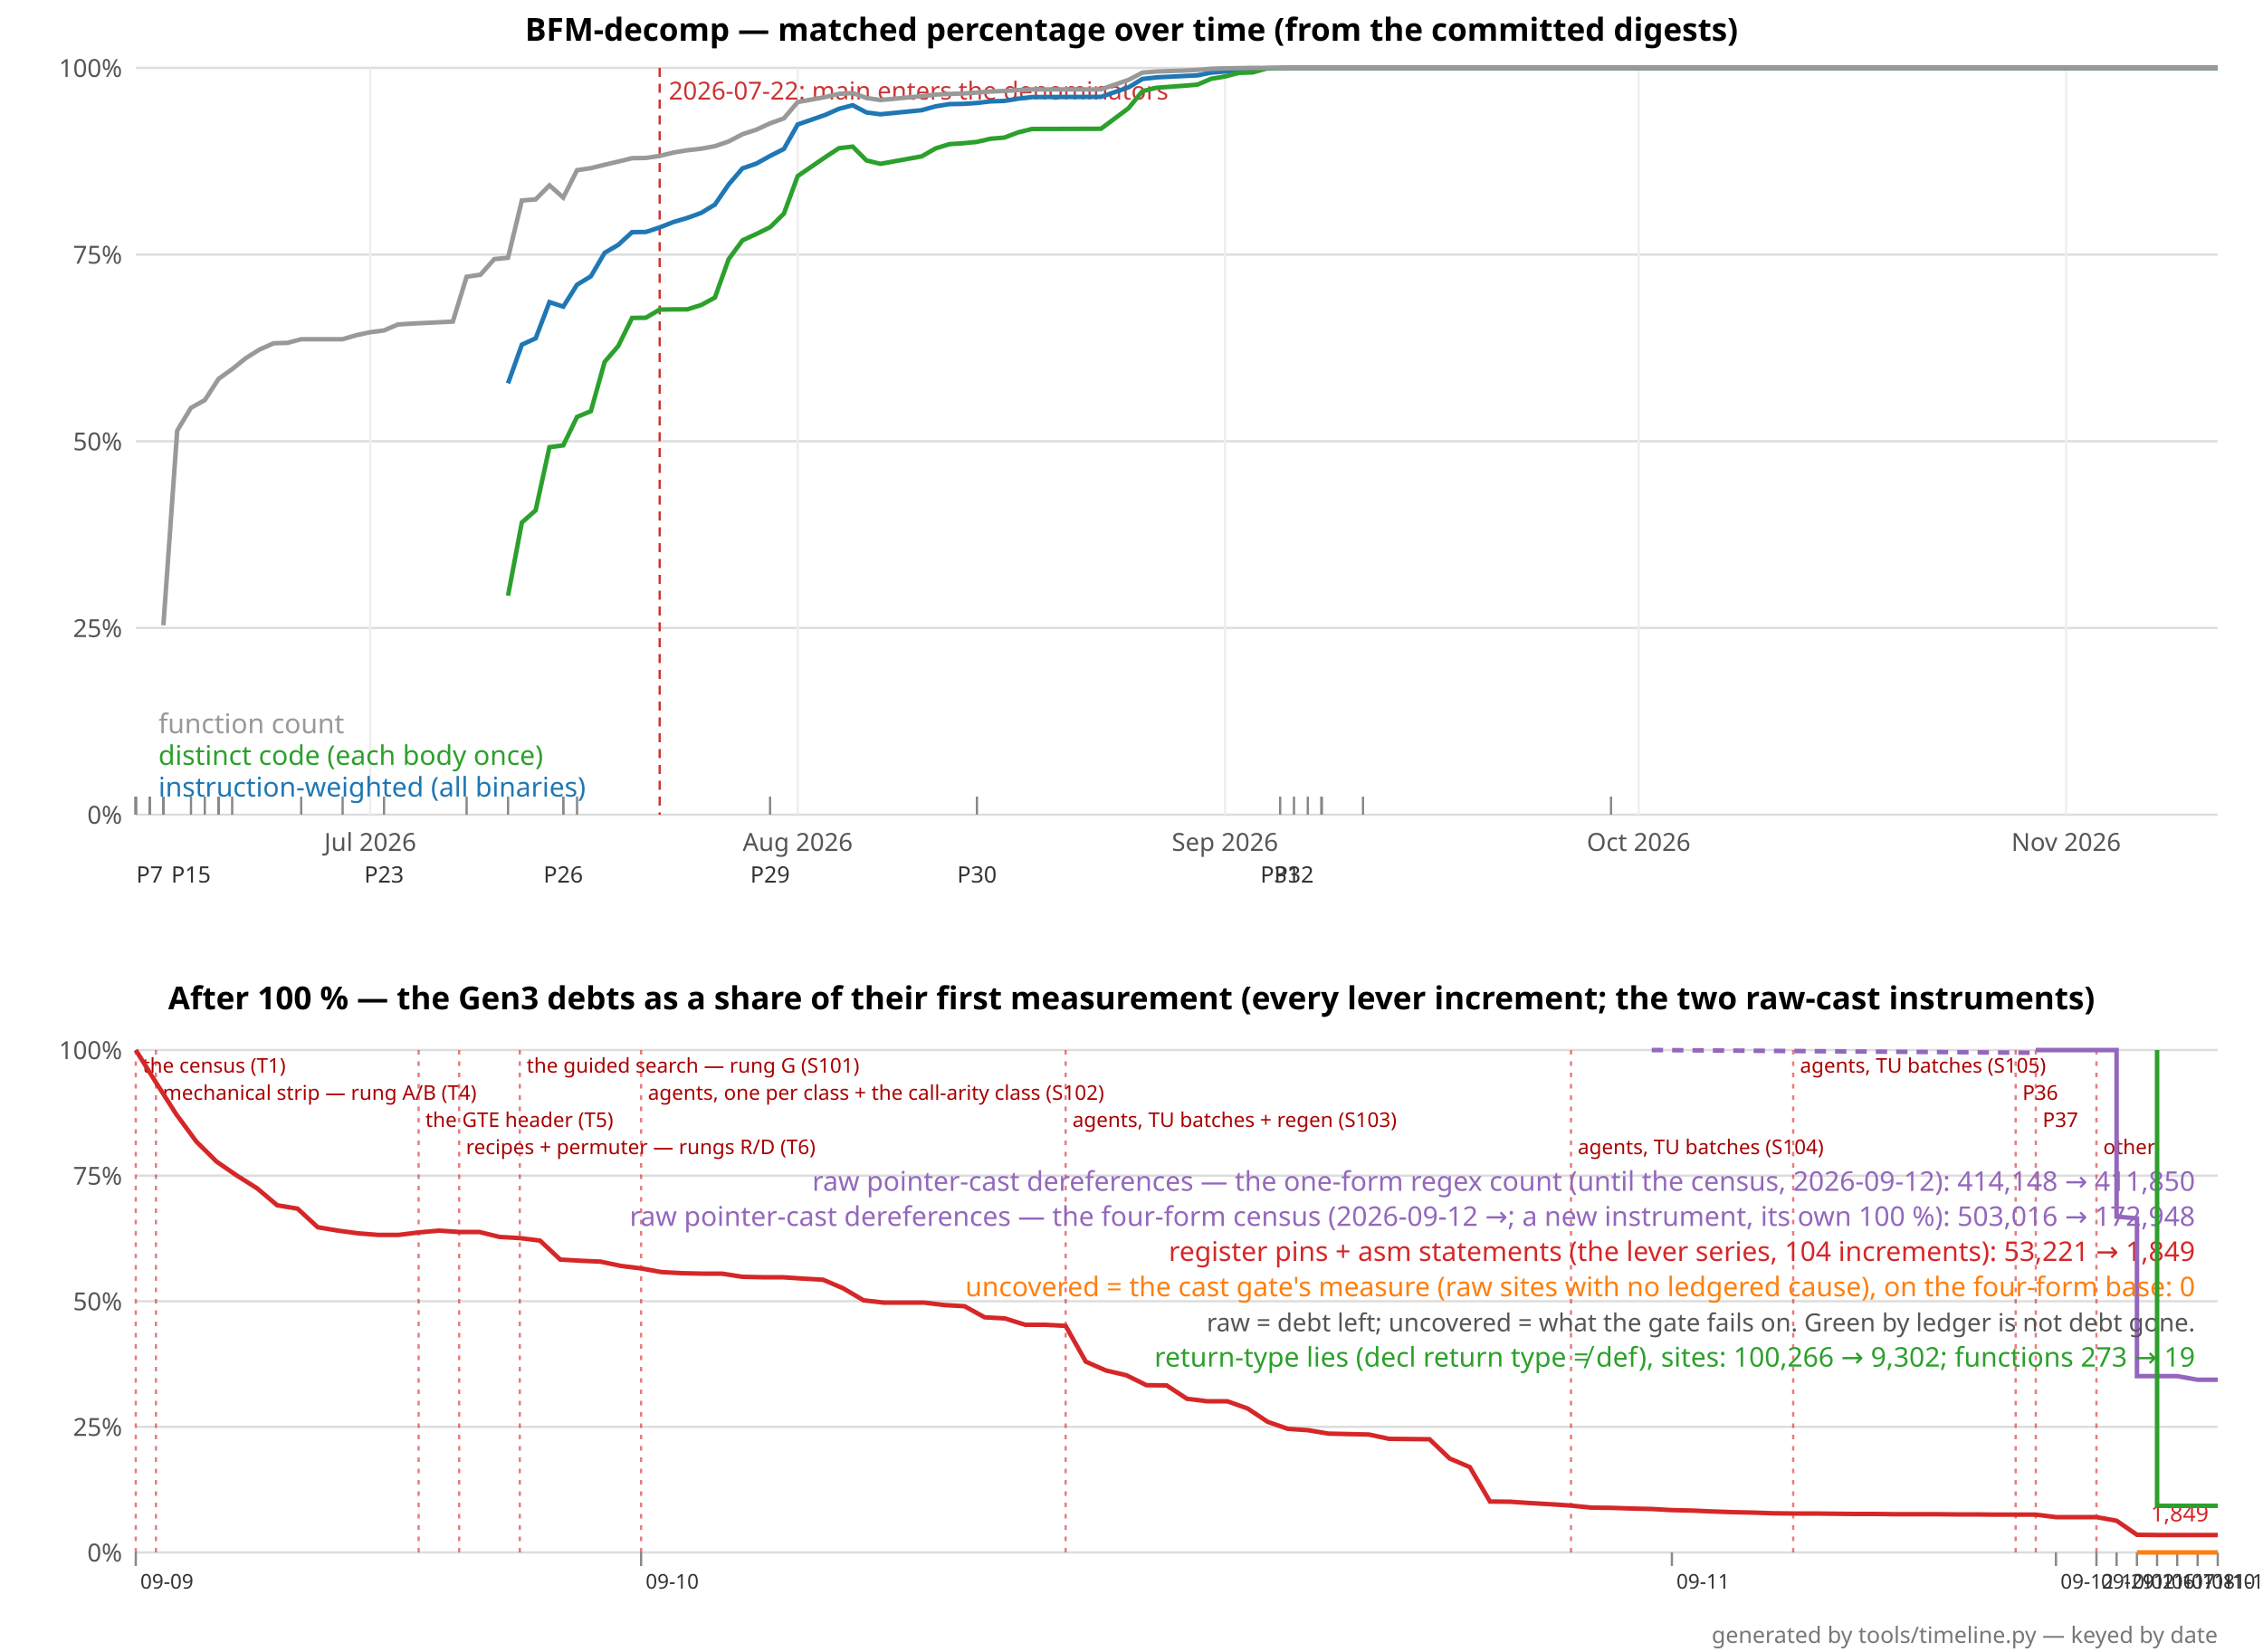
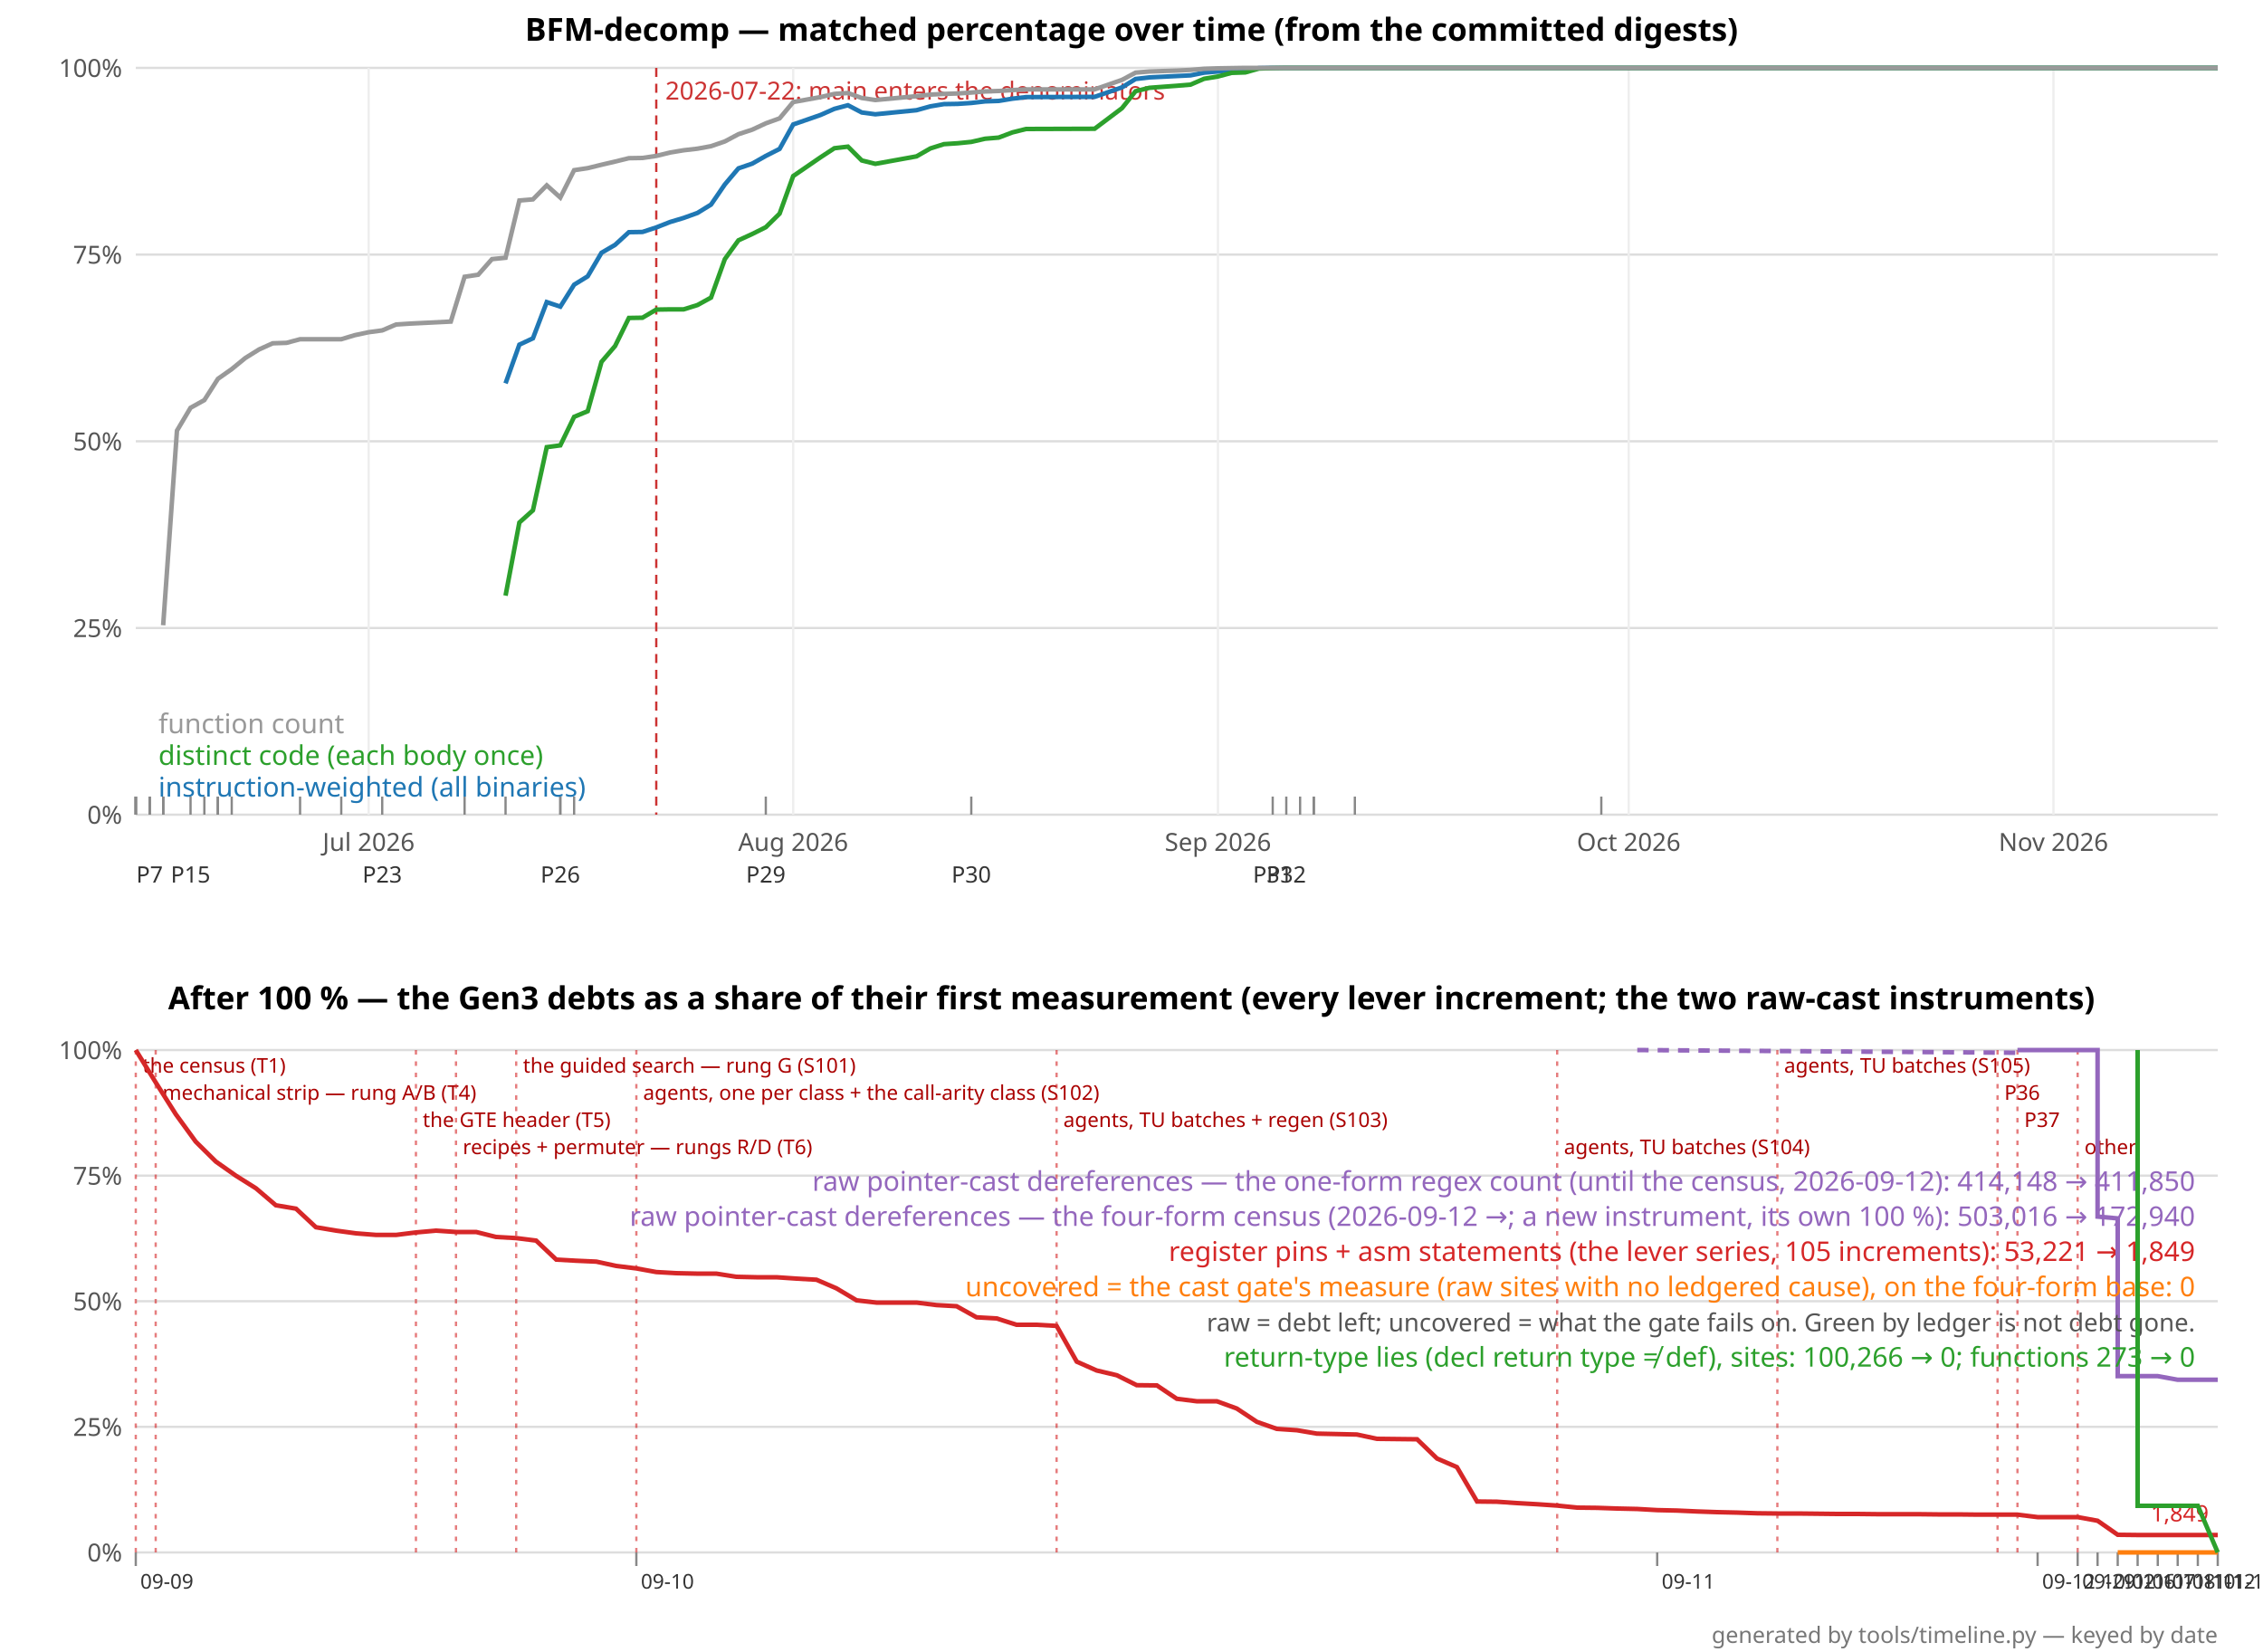
<svg xmlns="http://www.w3.org/2000/svg" width="1000" height="730" viewBox="0 0 1000 730" font-family="sans-serif">
  <rect width="1000" height="730" fill="white" />
  <text x="500" y="18" text-anchor="middle" font-size="14" font-weight="bold">BFM-decomp — matched percentage over time (from the committed digests)</text>
  <line x1="60" y1="360.0" x2="980" y2="360.0" stroke="#ddd" />
  <text x="54" y="364.0" text-anchor="end" font-size="11" fill="#555">0%</text>
  <line x1="60" y1="277.5" x2="980" y2="277.5" stroke="#ddd" />
  <text x="54" y="281.5" text-anchor="end" font-size="11" fill="#555">25%</text>
  <line x1="60" y1="195.0" x2="980" y2="195.0" stroke="#ddd" />
  <text x="54" y="199.0" text-anchor="end" font-size="11" fill="#555">50%</text>
  <line x1="60" y1="112.5" x2="980" y2="112.5" stroke="#ddd" />
  <text x="54" y="116.5" text-anchor="end" font-size="11" fill="#555">75%</text>
  <line x1="60" y1="30.0" x2="980" y2="30.0" stroke="#ddd" />
  <text x="54" y="34.0" text-anchor="end" font-size="11" fill="#555">100%</text>
-   <line x1="163.6" y1="30" x2="163.6" y2="360" stroke="#eee" />
-   <text x="163.6" y="376" text-anchor="middle" font-size="11" fill="#555">Jul 2026</text>
-   <line x1="352.5" y1="30" x2="352.5" y2="360" stroke="#eee" />
-   <text x="352.5" y="376" text-anchor="middle" font-size="11" fill="#555">Aug 2026</text>
-   <line x1="541.3" y1="30" x2="541.3" y2="360" stroke="#eee" />
-   <text x="541.3" y="376" text-anchor="middle" font-size="11" fill="#555">Sep 2026</text>
-   <line x1="724.1" y1="30" x2="724.1" y2="360" stroke="#eee" />
-   <text x="724.1" y="376" text-anchor="middle" font-size="11" fill="#555">Oct 2026</text>
-   <line x1="913.0" y1="30" x2="913.0" y2="360" stroke="#eee" />
-   <text x="913.0" y="376" text-anchor="middle" font-size="11" fill="#555">Nov 2026</text>
+   <line x1="162.9" y1="30" x2="162.9" y2="360" stroke="#eee" />
+   <text x="162.9" y="376" text-anchor="middle" font-size="11" fill="#555">Jul 2026</text>
+   <line x1="350.5" y1="30" x2="350.5" y2="360" stroke="#eee" />
+   <text x="350.5" y="376" text-anchor="middle" font-size="11" fill="#555">Aug 2026</text>
+   <line x1="538.2" y1="30" x2="538.2" y2="360" stroke="#eee" />
+   <text x="538.2" y="376" text-anchor="middle" font-size="11" fill="#555">Sep 2026</text>
+   <line x1="719.7" y1="30" x2="719.7" y2="360" stroke="#eee" />
+   <text x="719.7" y="376" text-anchor="middle" font-size="11" fill="#555">Oct 2026</text>
+   <line x1="907.4" y1="30" x2="907.4" y2="360" stroke="#eee" />
+   <text x="907.4" y="376" text-anchor="middle" font-size="11" fill="#555">Nov 2026</text>
  <line x1="60.0" y1="360" x2="60.0" y2="352" stroke="#888" />
  <line x1="60.0" y1="360" x2="60.0" y2="352" stroke="#888" />
  <line x1="60.0" y1="360" x2="60.0" y2="352" stroke="#888" />
  <line x1="60.0" y1="360" x2="60.0" y2="352" stroke="#888" />
  <line x1="60.0" y1="360" x2="60.0" y2="352" stroke="#888" />
  <line x1="66.1" y1="360" x2="66.1" y2="352" stroke="#888" />
  <line x1="66.1" y1="360" x2="66.1" y2="352" stroke="#888" />
  <text x="66.1" y="390" text-anchor="middle" font-size="10" fill="#333">P7</text>
  <line x1="66.1" y1="360" x2="66.1" y2="352" stroke="#888" />
  <line x1="66.1" y1="360" x2="66.1" y2="352" stroke="#888" />
-   <line x1="72.2" y1="360" x2="72.2" y2="352" stroke="#888" />
-   <line x1="72.2" y1="360" x2="72.2" y2="352" stroke="#888" />
-   <line x1="72.2" y1="360" x2="72.2" y2="352" stroke="#888" />
-   <line x1="84.4" y1="360" x2="84.4" y2="352" stroke="#888" />
-   <text x="84.4" y="390" text-anchor="middle" font-size="10" fill="#333">P15</text>
-   <line x1="90.5" y1="360" x2="90.5" y2="352" stroke="#888" />
-   <line x1="96.6" y1="360" x2="96.6" y2="352" stroke="#888" />
-   <line x1="96.6" y1="360" x2="96.6" y2="352" stroke="#888" />
-   <line x1="96.6" y1="360" x2="96.6" y2="352" stroke="#888" />
-   <line x1="102.6" y1="360" x2="102.6" y2="352" stroke="#888" />
-   <line x1="133.1" y1="360" x2="133.1" y2="352" stroke="#888" />
-   <line x1="151.4" y1="360" x2="151.4" y2="352" stroke="#888" />
-   <line x1="169.7" y1="360" x2="169.7" y2="352" stroke="#888" />
-   <text x="169.7" y="390" text-anchor="middle" font-size="10" fill="#333">P23</text>
-   <line x1="206.2" y1="360" x2="206.2" y2="352" stroke="#888" />
-   <line x1="224.5" y1="360" x2="224.5" y2="352" stroke="#888" />
-   <line x1="248.9" y1="360" x2="248.9" y2="352" stroke="#888" />
-   <text x="248.9" y="390" text-anchor="middle" font-size="10" fill="#333">P26</text>
-   <line x1="248.9" y1="360" x2="248.9" y2="352" stroke="#888" />
-   <line x1="255.0" y1="360" x2="255.0" y2="352" stroke="#888" />
-   <line x1="340.3" y1="360" x2="340.3" y2="352" stroke="#888" />
-   <text x="340.3" y="390" text-anchor="middle" font-size="10" fill="#333">P29</text>
-   <line x1="431.7" y1="360" x2="431.7" y2="352" stroke="#888" />
-   <text x="431.7" y="390" text-anchor="middle" font-size="10" fill="#333">P30</text>
-   <line x1="565.7" y1="360" x2="565.7" y2="352" stroke="#888" />
-   <text x="565.7" y="390" text-anchor="middle" font-size="10" fill="#333">P31</text>
-   <line x1="571.8" y1="360" x2="571.8" y2="352" stroke="#888" />
-   <text x="571.8" y="390" text-anchor="middle" font-size="10" fill="#333">P32</text>
-   <line x1="577.9" y1="360" x2="577.9" y2="352" stroke="#888" />
-   <line x1="584.0" y1="360" x2="584.0" y2="352" stroke="#888" />
-   <line x1="584.0" y1="360" x2="584.0" y2="352" stroke="#888" />
-   <line x1="584.0" y1="360" x2="584.0" y2="352" stroke="#888" />
-   <line x1="602.3" y1="360" x2="602.3" y2="352" stroke="#888" />
-   <line x1="711.9" y1="360" x2="711.9" y2="352" stroke="#888" />
-   <line x1="291.5" y1="30" x2="291.5" y2="360" stroke="#c33" stroke-dasharray="4,3" />
-   <text x="295.5" y="44" font-size="11" fill="#c33">2026-07-22: main enters the denominators</text>
-   <polyline fill="none" stroke="#1f77b4" stroke-width="2" points="224.5,169.4 230.6,152.3 236.7,149.5 242.8,133.5 248.9,135.5 255.0,125.8 261.1,122.1 267.2,111.7 273.2,108.2 279.3,102.6 285.4,102.5 291.5,100.5 297.6,98.1 303.7,96.3 309.8,94.1 315.9,90.4 322.0,81.5 328.1,74.4 334.2,72.3 340.3,68.9 346.4,65.8 352.5,55.0 364.6,50.8 370.7,48.1 376.8,46.5 382.9,49.7 389.0,50.5 407.3,48.7 413.4,47.0 419.5,46.0 425.6,45.9 431.7,45.5 437.7,44.8 443.8,44.6 449.9,43.6 456.0,42.9 486.5,42.8 498.7,38.6 504.8,34.9 510.9,34.2 523.0,33.6 529.1,33.3 535.2,32.1 541.3,31.6 547.4,31.0 553.5,30.9 559.6,30.1 565.7,30.0 571.8,30.0 577.9,30.0 584.0,30.0 590.1,30.0 596.2,30.0 602.3,30.0 608.3,30.0 711.9,30.0 718.0,30.0 724.1,30.0 730.2,30.0 803.3,30.0 809.4,30.0 815.5,30.0 943.4,30.0 949.5,30.0 955.6,30.0 967.8,30.0 973.9,30.0 980.0,30.0" />
+   <line x1="72.1" y1="360" x2="72.1" y2="352" stroke="#888" />
+   <line x1="72.1" y1="360" x2="72.1" y2="352" stroke="#888" />
+   <line x1="72.1" y1="360" x2="72.1" y2="352" stroke="#888" />
+   <line x1="84.2" y1="360" x2="84.2" y2="352" stroke="#888" />
+   <text x="84.2" y="390" text-anchor="middle" font-size="10" fill="#333">P15</text>
+   <line x1="90.3" y1="360" x2="90.3" y2="352" stroke="#888" />
+   <line x1="96.3" y1="360" x2="96.3" y2="352" stroke="#888" />
+   <line x1="96.3" y1="360" x2="96.3" y2="352" stroke="#888" />
+   <line x1="96.3" y1="360" x2="96.3" y2="352" stroke="#888" />
+   <line x1="102.4" y1="360" x2="102.4" y2="352" stroke="#888" />
+   <line x1="132.6" y1="360" x2="132.6" y2="352" stroke="#888" />
+   <line x1="150.8" y1="360" x2="150.8" y2="352" stroke="#888" />
+   <line x1="168.9" y1="360" x2="168.9" y2="352" stroke="#888" />
+   <text x="168.9" y="390" text-anchor="middle" font-size="10" fill="#333">P23</text>
+   <line x1="205.3" y1="360" x2="205.3" y2="352" stroke="#888" />
+   <line x1="223.4" y1="360" x2="223.4" y2="352" stroke="#888" />
+   <line x1="247.6" y1="360" x2="247.6" y2="352" stroke="#888" />
+   <text x="247.6" y="390" text-anchor="middle" font-size="10" fill="#333">P26</text>
+   <line x1="247.6" y1="360" x2="247.6" y2="352" stroke="#888" />
+   <line x1="253.7" y1="360" x2="253.7" y2="352" stroke="#888" />
+   <line x1="338.4" y1="360" x2="338.4" y2="352" stroke="#888" />
+   <text x="338.4" y="390" text-anchor="middle" font-size="10" fill="#333">P29</text>
+   <line x1="429.2" y1="360" x2="429.2" y2="352" stroke="#888" />
+   <text x="429.2" y="390" text-anchor="middle" font-size="10" fill="#333">P30</text>
+   <line x1="562.4" y1="360" x2="562.4" y2="352" stroke="#888" />
+   <text x="562.4" y="390" text-anchor="middle" font-size="10" fill="#333">P31</text>
+   <line x1="568.4" y1="360" x2="568.4" y2="352" stroke="#888" />
+   <text x="568.4" y="390" text-anchor="middle" font-size="10" fill="#333">P32</text>
+   <line x1="574.5" y1="360" x2="574.5" y2="352" stroke="#888" />
+   <line x1="580.5" y1="360" x2="580.5" y2="352" stroke="#888" />
+   <line x1="580.5" y1="360" x2="580.5" y2="352" stroke="#888" />
+   <line x1="580.5" y1="360" x2="580.5" y2="352" stroke="#888" />
+   <line x1="598.7" y1="360" x2="598.7" y2="352" stroke="#888" />
+   <line x1="707.6" y1="360" x2="707.6" y2="352" stroke="#888" />
+   <line x1="290.0" y1="30" x2="290.0" y2="360" stroke="#c33" stroke-dasharray="4,3" />
+   <text x="294.0" y="44" font-size="11" fill="#c33">2026-07-22: main enters the denominators</text>
+   <polyline fill="none" stroke="#1f77b4" stroke-width="2" points="223.4,169.4 229.5,152.3 235.5,149.5 241.6,133.5 247.6,135.5 253.7,125.8 259.7,122.1 265.8,111.7 271.8,108.2 277.9,102.6 283.9,102.5 290.0,100.5 296.1,98.1 302.1,96.3 308.2,94.1 314.2,90.4 320.3,81.5 326.3,74.4 332.4,72.3 338.4,68.9 344.5,65.8 350.5,55.0 362.6,50.8 368.7,48.1 374.7,46.5 380.8,49.7 386.8,50.5 405.0,48.7 411.1,47.0 417.1,46.0 423.2,45.9 429.2,45.5 435.3,44.8 441.3,44.6 447.4,43.6 453.4,42.9 483.7,42.8 495.8,38.6 501.8,34.9 507.9,34.2 520.0,33.6 526.1,33.3 532.1,32.1 538.2,31.6 544.2,31.0 550.3,30.9 556.3,30.1 562.4,30.0 568.4,30.0 574.5,30.0 580.5,30.0 586.6,30.0 592.6,30.0 598.7,30.0 604.7,30.0 707.6,30.0 713.7,30.0 719.7,30.0 725.8,30.0 798.4,30.0 804.5,30.0 810.5,30.0 937.6,30.0 943.7,30.0 949.7,30.0 961.8,30.0 967.9,30.0 973.9,30.0 980.0,30.0" />
  <text x="70" y="352" font-size="12" fill="#1f77b4">instruction-weighted (all binaries)</text>
-   <polyline fill="none" stroke="#2ca02c" stroke-width="2" points="224.5,263.2 230.6,230.9 236.7,225.5 242.8,197.6 248.9,196.8 255.0,184.2 261.1,181.7 267.2,159.9 273.2,152.9 279.3,140.5 285.4,140.4 291.5,136.8 297.6,136.7 303.7,136.7 309.8,134.8 315.9,131.5 322.0,114.5 328.1,106.2 334.2,103.4 340.3,100.4 346.4,94.4 352.5,77.8 364.6,69.5 370.7,65.5 376.8,64.8 382.9,70.9 389.0,72.4 407.3,69.1 413.4,65.6 419.5,63.7 425.6,63.3 431.7,62.7 437.7,61.3 443.8,60.8 449.9,58.5 456.0,57.0 486.5,56.9 498.7,47.8 504.8,40.3 510.9,38.8 523.0,37.9 529.1,37.4 535.2,34.8 541.3,33.8 547.4,32.2 553.5,32.0 559.6,30.3 565.7,30.1 571.8,30.0 577.9,30.0 584.0,30.0 590.1,30.0 596.2,30.0 602.3,30.0 608.3,30.0 711.9,30.0 718.0,30.0 724.1,30.0 730.2,30.0 803.3,30.0 809.4,30.0 815.5,30.0 943.4,30.0 949.5,30.0 955.6,30.0 967.8,30.0 973.9,30.0 980.0,30.0" />
+   <polyline fill="none" stroke="#2ca02c" stroke-width="2" points="223.4,263.2 229.5,230.9 235.5,225.5 241.6,197.6 247.6,196.8 253.7,184.2 259.7,181.7 265.8,159.9 271.8,152.9 277.9,140.5 283.9,140.4 290.0,136.8 296.1,136.7 302.1,136.7 308.2,134.8 314.2,131.5 320.3,114.5 326.3,106.2 332.4,103.4 338.4,100.4 344.5,94.4 350.5,77.8 362.6,69.5 368.7,65.5 374.7,64.8 380.8,70.9 386.8,72.4 405.0,69.1 411.1,65.6 417.1,63.7 423.2,63.3 429.2,62.7 435.3,61.3 441.3,60.8 447.4,58.5 453.4,57.0 483.7,56.9 495.8,47.8 501.8,40.3 507.9,38.8 520.0,37.9 526.1,37.4 532.1,34.8 538.2,33.8 544.2,32.2 550.3,32.0 556.3,30.3 562.4,30.1 568.4,30.0 574.5,30.0 580.5,30.0 586.6,30.0 592.6,30.0 598.7,30.0 604.7,30.0 707.6,30.0 713.7,30.0 719.7,30.0 725.8,30.0 798.4,30.0 804.5,30.0 810.5,30.0 937.6,30.0 943.7,30.0 949.7,30.0 961.8,30.0 967.9,30.0 973.9,30.0 980.0,30.0" />
  <text x="70" y="338" font-size="12" fill="#2ca02c">distinct code (each body once)</text>
-   <polyline fill="none" stroke="#999" stroke-width="2" points="72.2,276.3 78.3,190.3 84.4,180.2 90.5,176.8 96.6,167.4 102.6,163.1 108.7,158.2 114.8,154.4 120.9,151.7 127.0,151.5 133.1,149.9 151.4,149.9 157.5,148.1 163.6,146.8 169.7,146.0 175.8,143.4 181.9,143.0 200.1,142.1 206.2,122.3 212.3,121.4 218.4,114.5 224.5,113.9 230.6,88.6 236.7,88.1 242.8,81.9 248.9,87.3 255.0,75.2 261.1,74.3 267.2,72.8 273.2,71.4 279.3,69.9 285.4,69.8 291.5,68.9 297.6,67.4 303.7,66.4 309.8,65.7 315.9,64.6 322.0,62.5 328.1,59.3 334.2,57.3 340.3,54.5 346.4,52.3 352.5,45.1 364.6,42.9 370.7,41.5 376.8,41.1 382.9,43.3 389.0,44.2 407.3,42.5 413.4,41.8 419.5,41.5 425.6,41.3 431.7,40.9 437.7,40.4 443.8,40.2 449.9,39.8 456.0,39.5 486.5,39.5 498.7,35.3 504.8,32.1 510.9,31.6 523.0,31.2 529.1,30.9 535.2,30.4 541.3,30.2 547.4,30.1 553.5,30.0 559.6,30.0 565.7,30.0 571.8,30.0 577.9,30.0 584.0,30.0 590.1,30.0 596.2,30.0 602.3,30.0 608.3,30.0 711.9,30.0 718.0,30.0 724.1,30.0 730.2,30.0 803.3,30.0 809.4,30.0 815.5,30.0 943.4,30.0 949.5,30.0 955.6,30.0 967.8,30.0 973.9,30.0 980.0,30.0" />
+   <polyline fill="none" stroke="#999" stroke-width="2" points="72.1,276.3 78.2,190.3 84.2,180.2 90.3,176.8 96.3,167.4 102.4,163.1 108.4,158.2 114.5,154.4 120.5,151.7 126.6,151.5 132.6,149.9 150.8,149.9 156.8,148.1 162.9,146.8 168.9,146.0 175.0,143.4 181.1,143.0 199.2,142.1 205.3,122.3 211.3,121.4 217.4,114.5 223.4,113.9 229.5,88.6 235.5,88.1 241.6,81.9 247.6,87.3 253.7,75.2 259.7,74.3 265.8,72.8 271.8,71.4 277.9,69.9 283.9,69.8 290.0,68.9 296.1,67.4 302.1,66.4 308.2,65.7 314.2,64.6 320.3,62.5 326.3,59.3 332.4,57.3 338.4,54.5 344.5,52.3 350.5,45.1 362.6,42.9 368.7,41.5 374.7,41.1 380.8,43.3 386.8,44.2 405.0,42.5 411.1,41.8 417.1,41.5 423.2,41.3 429.2,40.9 435.3,40.4 441.3,40.2 447.4,39.8 453.4,39.5 483.7,39.5 495.8,35.3 501.8,32.1 507.9,31.6 520.0,31.2 526.1,30.9 532.1,30.4 538.2,30.2 544.2,30.1 550.3,30.0 556.3,30.0 562.4,30.0 568.4,30.0 574.5,30.0 580.5,30.0 586.6,30.0 592.6,30.0 598.7,30.0 604.7,30.0 707.6,30.0 713.7,30.0 719.7,30.0 725.8,30.0 798.4,30.0 804.5,30.0 810.5,30.0 937.6,30.0 943.7,30.0 949.7,30.0 961.8,30.0 967.9,30.0 973.9,30.0 980.0,30.0" />
  <text x="70" y="324" font-size="12" fill="#999">function count</text>
  <text x="500" y="446" text-anchor="middle" font-size="14" font-weight="bold">After 100 % — the Gen3 debts as a share of their first measurement (every lever increment; the two raw-cast instruments)</text>
  <line x1="60" y1="686.0" x2="980" y2="686.0" stroke="#ddd" />
  <text x="54" y="690.0" text-anchor="end" font-size="11" fill="#555">0%</text>
  <line x1="60" y1="630.5" x2="980" y2="630.5" stroke="#ddd" />
  <text x="54" y="634.5" text-anchor="end" font-size="11" fill="#555">25%</text>
  <line x1="60" y1="575.0" x2="980" y2="575.0" stroke="#ddd" />
  <text x="54" y="579.0" text-anchor="end" font-size="11" fill="#555">50%</text>
  <line x1="60" y1="519.5" x2="980" y2="519.5" stroke="#ddd" />
  <text x="54" y="523.5" text-anchor="end" font-size="11" fill="#555">75%</text>
  <line x1="60" y1="464.0" x2="980" y2="464.0" stroke="#ddd" />
  <text x="54" y="468.0" text-anchor="end" font-size="11" fill="#555">100%</text>
  <line x1="60.0" y1="464" x2="60.0" y2="686" stroke="#d62728" stroke-dasharray="2,3" opacity="0.6" />
  <text x="63.0" y="474" font-size="9" fill="#a00">the census (T1)</text>
-   <line x1="68.9" y1="464" x2="68.9" y2="686" stroke="#d62728" stroke-dasharray="2,3" opacity="0.6" />
-   <text x="71.9" y="486" font-size="9" fill="#a00">mechanical strip — rung A/B (T4)</text>
-   <line x1="185.0" y1="464" x2="185.0" y2="686" stroke="#d62728" stroke-dasharray="2,3" opacity="0.6" />
-   <text x="188.0" y="498" font-size="9" fill="#a00">the GTE header (T5)</text>
-   <line x1="202.9" y1="464" x2="202.9" y2="686" stroke="#d62728" stroke-dasharray="2,3" opacity="0.6" />
-   <text x="205.9" y="510" font-size="9" fill="#a00">recipes + permuter — rungs R/D (T6)</text>
-   <line x1="229.7" y1="464" x2="229.7" y2="686" stroke="#d62728" stroke-dasharray="2,3" opacity="0.6" />
-   <text x="232.7" y="474" font-size="9" fill="#a00">the guided search — rung G (S101)</text>
-   <line x1="283.3" y1="464" x2="283.3" y2="686" stroke="#d62728" stroke-dasharray="2,3" opacity="0.6" />
-   <text x="286.3" y="486" font-size="9" fill="#a00">agents, one per class + the call-arity class (S102)</text>
-   <line x1="470.9" y1="464" x2="470.9" y2="686" stroke="#d62728" stroke-dasharray="2,3" opacity="0.6" />
-   <text x="473.9" y="498" font-size="9" fill="#a00">agents, TU batches + regen (S103)</text>
-   <line x1="694.2" y1="464" x2="694.2" y2="686" stroke="#d62728" stroke-dasharray="2,3" opacity="0.6" />
-   <text x="697.2" y="510" font-size="9" fill="#a00">agents, TU batches (S104)</text>
-   <line x1="792.4" y1="464" x2="792.4" y2="686" stroke="#d62728" stroke-dasharray="2,3" opacity="0.6" />
-   <text x="795.4" y="474" font-size="9" fill="#a00">agents, TU batches (S105)</text>
-   <line x1="890.7" y1="464" x2="890.7" y2="686" stroke="#d62728" stroke-dasharray="2,3" opacity="0.6" />
-   <text x="893.7" y="486" font-size="9" fill="#a00">P36</text>
-   <line x1="899.6" y1="464" x2="899.6" y2="686" stroke="#d62728" stroke-dasharray="2,3" opacity="0.6" />
-   <text x="902.6" y="498" font-size="9" fill="#a00">P37</text>
-   <line x1="926.4" y1="464" x2="926.4" y2="686" stroke="#d62728" stroke-dasharray="2,3" opacity="0.6" />
-   <text x="929.4" y="510" font-size="9" fill="#a00">other</text>
+   <line x1="68.8" y1="464" x2="68.8" y2="686" stroke="#d62728" stroke-dasharray="2,3" opacity="0.6" />
+   <text x="71.8" y="486" font-size="9" fill="#a00">mechanical strip — rung A/B (T4)</text>
+   <line x1="183.8" y1="464" x2="183.8" y2="686" stroke="#d62728" stroke-dasharray="2,3" opacity="0.6" />
+   <text x="186.8" y="498" font-size="9" fill="#a00">the GTE header (T5)</text>
+   <line x1="201.5" y1="464" x2="201.5" y2="686" stroke="#d62728" stroke-dasharray="2,3" opacity="0.6" />
+   <text x="204.5" y="510" font-size="9" fill="#a00">recipes + permuter — rungs R/D (T6)</text>
+   <line x1="228.1" y1="464" x2="228.1" y2="686" stroke="#d62728" stroke-dasharray="2,3" opacity="0.6" />
+   <text x="231.1" y="474" font-size="9" fill="#a00">the guided search — rung G (S101)</text>
+   <line x1="281.2" y1="464" x2="281.2" y2="686" stroke="#d62728" stroke-dasharray="2,3" opacity="0.6" />
+   <text x="284.2" y="486" font-size="9" fill="#a00">agents, one per class + the call-arity class (S102)</text>
+   <line x1="466.9" y1="464" x2="466.9" y2="686" stroke="#d62728" stroke-dasharray="2,3" opacity="0.6" />
+   <text x="469.9" y="498" font-size="9" fill="#a00">agents, TU batches + regen (S103)</text>
+   <line x1="688.1" y1="464" x2="688.1" y2="686" stroke="#d62728" stroke-dasharray="2,3" opacity="0.6" />
+   <text x="691.1" y="510" font-size="9" fill="#a00">agents, TU batches (S104)</text>
+   <line x1="785.4" y1="464" x2="785.4" y2="686" stroke="#d62728" stroke-dasharray="2,3" opacity="0.6" />
+   <text x="788.4" y="474" font-size="9" fill="#a00">agents, TU batches (S105)</text>
+   <line x1="882.7" y1="464" x2="882.7" y2="686" stroke="#d62728" stroke-dasharray="2,3" opacity="0.6" />
+   <text x="885.7" y="486" font-size="9" fill="#a00">P36</text>
+   <line x1="891.5" y1="464" x2="891.5" y2="686" stroke="#d62728" stroke-dasharray="2,3" opacity="0.6" />
+   <text x="894.5" y="498" font-size="9" fill="#a00">P37</text>
+   <line x1="918.1" y1="464" x2="918.1" y2="686" stroke="#d62728" stroke-dasharray="2,3" opacity="0.6" />
+   <text x="921.1" y="510" font-size="9" fill="#a00">other</text>
  <line x1="60.0" y1="686" x2="60.0" y2="692" stroke="#888" />
  <text x="62.0" y="702" font-size="9" fill="#333">09-09</text>
-   <line x1="283.3" y1="686" x2="283.3" y2="692" stroke="#888" />
-   <text x="285.3" y="702" font-size="9" fill="#333">09-10</text>
-   <line x1="738.8" y1="686" x2="738.8" y2="692" stroke="#888" />
-   <text x="740.8" y="702" font-size="9" fill="#333">09-11</text>
-   <line x1="908.5" y1="686" x2="908.5" y2="692" stroke="#888" />
-   <text x="910.5" y="702" font-size="9" fill="#333">09-12</text>
-   <line x1="926.4" y1="686" x2="926.4" y2="692" stroke="#888" />
-   <text x="928.4" y="702" font-size="9" fill="#333">09-29</text>
-   <line x1="935.3" y1="686" x2="935.3" y2="692" stroke="#888" />
-   <text x="937.3" y="702" font-size="9" fill="#333">10-02</text>
-   <line x1="944.3" y1="686" x2="944.3" y2="692" stroke="#888" />
-   <text x="946.3" y="702" font-size="9" fill="#333">11-06</text>
-   <line x1="953.2" y1="686" x2="953.2" y2="692" stroke="#888" />
-   <text x="955.2" y="702" font-size="9" fill="#333">11-07</text>
-   <line x1="962.1" y1="686" x2="962.1" y2="692" stroke="#888" />
-   <text x="964.1" y="702" font-size="9" fill="#333">11-08</text>
-   <line x1="971.1" y1="686" x2="971.1" y2="692" stroke="#888" />
-   <text x="973.1" y="702" font-size="9" fill="#333">11-10</text>
+   <line x1="281.2" y1="686" x2="281.2" y2="692" stroke="#888" />
+   <text x="283.2" y="702" font-size="9" fill="#333">09-10</text>
+   <line x1="732.3" y1="686" x2="732.3" y2="692" stroke="#888" />
+   <text x="734.3" y="702" font-size="9" fill="#333">09-11</text>
+   <line x1="900.4" y1="686" x2="900.4" y2="692" stroke="#888" />
+   <text x="902.4" y="702" font-size="9" fill="#333">09-12</text>
+   <line x1="918.1" y1="686" x2="918.1" y2="692" stroke="#888" />
+   <text x="920.1" y="702" font-size="9" fill="#333">09-29</text>
+   <line x1="926.9" y1="686" x2="926.9" y2="692" stroke="#888" />
+   <text x="928.9" y="702" font-size="9" fill="#333">10-02</text>
+   <line x1="935.8" y1="686" x2="935.8" y2="692" stroke="#888" />
+   <text x="937.8" y="702" font-size="9" fill="#333">11-06</text>
+   <line x1="944.6" y1="686" x2="944.6" y2="692" stroke="#888" />
+   <text x="946.6" y="702" font-size="9" fill="#333">11-07</text>
+   <line x1="953.5" y1="686" x2="953.5" y2="692" stroke="#888" />
+   <text x="955.5" y="702" font-size="9" fill="#333">11-08</text>
+   <line x1="962.3" y1="686" x2="962.3" y2="692" stroke="#888" />
+   <text x="964.3" y="702" font-size="9" fill="#333">11-10</text>
+   <line x1="971.2" y1="686" x2="971.2" y2="692" stroke="#888" />
+   <text x="973.2" y="702" font-size="9" fill="#333">11-12</text>
  <line x1="980.0" y1="686" x2="980.0" y2="692" stroke="#888" />
-   <text x="982.0" y="702" font-size="9" fill="#333">11-12</text>
-   <polyline fill="none" stroke="#d62728" stroke-width="2" points="60.0,464.0 68.9,478.3 77.9,492.4 86.8,504.5 95.7,513.3 104.7,519.5 113.6,525.1 122.5,532.6 131.5,534.1 140.4,542.3 149.3,543.8 158.3,545.0 167.2,545.7 176.1,545.7 185.0,544.6 194.0,543.8 202.9,544.4 211.8,544.4 220.8,546.6 229.7,547.1 238.6,548.2 247.6,556.6 256.5,557.1 265.4,557.5 274.4,559.4 283.3,560.5 292.2,562.1 301.2,562.6 310.1,562.8 319.0,562.8 328.0,564.2 336.9,564.4 345.8,564.4 354.8,565.0 363.7,565.5 372.6,569.3 381.6,574.6 390.5,575.6 399.4,575.6 408.3,575.6 417.3,576.7 426.2,577.2 435.1,582.1 444.1,582.6 453.0,585.4 461.9,585.4 470.9,585.9 479.8,601.7 488.7,605.6 497.7,607.7 506.6,612.1 515.5,612.2 524.5,618.1 533.4,619.2 542.3,619.2 551.3,622.4 560.2,628.3 569.1,631.4 578.1,632.0 587.0,633.5 595.9,633.7 604.9,633.9 613.8,635.8 622.7,635.9 631.7,636.0 640.6,644.5 649.5,648.3 658.4,663.5 667.4,663.6 676.3,664.2 685.2,664.7 694.2,665.3 703.1,666.2 712.0,666.3 721.0,666.6 729.9,666.8 738.8,667.3 747.8,667.5 756.7,667.9 765.6,668.2 774.6,668.4 783.5,668.7 792.4,668.8 801.4,668.8 810.3,668.9 819.2,669.0 828.2,669.0 837.1,669.1 846.0,669.1 855.0,669.1 863.9,669.2 872.8,669.2 881.7,669.3 890.7,669.3 899.6,669.3 908.5,670.4 917.5,670.4 926.4,670.4 935.3,672.0 944.3,678.2 953.2,678.3 962.1,678.3 971.1,678.3 980.0,678.3" />
+   <text x="982.0" y="702" font-size="9" fill="#333">11-13</text>
+   <polyline fill="none" stroke="#d62728" stroke-width="2" points="60.0,464.0 68.8,478.3 77.7,492.4 86.5,504.5 95.4,513.3 104.2,519.5 113.1,525.1 121.9,532.6 130.8,534.1 139.6,542.3 148.5,543.8 157.3,545.0 166.2,545.7 175.0,545.7 183.8,544.6 192.7,543.8 201.5,544.4 210.4,544.4 219.2,546.6 228.1,547.1 236.9,548.2 245.8,556.6 254.6,557.1 263.5,557.5 272.3,559.4 281.2,560.5 290.0,562.1 298.8,562.6 307.7,562.8 316.5,562.8 325.4,564.2 334.2,564.4 343.1,564.4 351.9,565.0 360.8,565.5 369.6,569.3 378.5,574.6 387.3,575.6 396.2,575.6 405.0,575.6 413.8,576.7 422.7,577.2 431.5,582.1 440.4,582.6 449.2,585.4 458.1,585.4 466.9,585.9 475.8,601.7 484.6,605.6 493.5,607.7 502.3,612.1 511.2,612.2 520.0,618.1 528.8,619.2 537.7,619.2 546.5,622.4 555.4,628.3 564.2,631.4 573.1,632.0 581.9,633.5 590.8,633.7 599.6,633.9 608.5,635.8 617.3,635.9 626.2,636.0 635.0,644.5 643.8,648.3 652.7,663.5 661.5,663.6 670.4,664.2 679.2,664.7 688.1,665.3 696.9,666.2 705.8,666.3 714.6,666.6 723.5,666.8 732.3,667.3 741.2,667.5 750.0,667.9 758.8,668.2 767.7,668.4 776.5,668.7 785.4,668.8 794.2,668.8 803.1,668.9 811.9,669.0 820.8,669.0 829.6,669.1 838.5,669.1 847.3,669.1 856.2,669.2 865.0,669.2 873.8,669.3 882.7,669.3 891.5,669.3 900.4,670.4 909.2,670.4 918.1,670.4 926.9,672.0 935.8,678.2 944.6,678.3 953.5,678.3 962.3,678.3 971.2,678.3 980.0,678.3" />
  <text x="976.0" y="672.3" text-anchor="end" font-size="10" fill="#d62728">1,849</text>
-   <text x="970" y="557.2" text-anchor="end" font-size="12" fill="#d62728">register pins + asm statements (the lever series, 104 increments): 53,221 → 1,849</text>
-   <polyline fill="none" stroke="#9467bd" stroke-width="2" stroke-dasharray="5,4" points="729.9,464.0 899.6,465.2" />
+   <text x="970" y="557.2" text-anchor="end" font-size="12" fill="#d62728">register pins + asm statements (the lever series, 105 increments): 53,221 → 1,849</text>
+   <polyline fill="none" stroke="#9467bd" stroke-width="2" stroke-dasharray="5,4" points="723.5,464.0 891.5,465.2" />
  <text x="970" y="526.2" text-anchor="end" font-size="12" fill="#9467bd">raw pointer-cast dereferences — the one-form regex count (until the census, 2026-09-12): 414,148 → 411,850</text>
-   <polyline fill="none" stroke="#9467bd" stroke-width="2" stroke-dasharray="" points="899.6,464.0 917.5,464.0 917.5,464.0 917.5,464.0 935.3,464.0 935.3,537.6 935.3,537.6 935.3,537.6 935.3,537.6 935.3,537.6 935.3,537.6 935.3,537.6 944.3,538.4 944.3,538.9 944.3,539.5 944.3,540.6 944.3,543.2 944.3,545.5 944.3,545.8 944.3,547.3 944.3,549.8 944.3,551.8 944.3,552.8 944.3,554.5 944.3,556.4 944.3,558.6 944.3,559.4 944.3,561.5 944.3,562.4 944.3,563.5 944.3,564.6 944.3,566.9 944.3,568.9 944.3,568.9 944.3,569.7 944.3,569.7 944.3,570.2 944.3,571.9 944.3,572.3 944.3,572.5 944.3,572.8 944.3,573.0 944.3,574.1 944.3,575.6 944.3,575.8 944.3,577.1 944.3,577.2 944.3,578.1 944.3,578.4 944.3,578.8 944.3,579.1 944.3,579.5 944.3,579.6 944.3,579.6 944.3,579.6 944.3,579.6 944.3,579.6 944.3,579.6 944.3,579.6 944.3,579.6 944.3,579.6 944.3,579.6 944.3,579.6 944.3,579.6 944.3,579.6 944.3,579.6 944.3,579.6 944.3,579.6 944.3,579.6 944.3,579.6 944.3,586.7 944.3,589.7 944.3,590.8 944.3,592.9 944.3,595.5 944.3,597.2 944.3,599.2 944.3,600.6 944.3,601.4 944.3,602.1 944.3,602.8 944.3,602.8 944.3,603.3 944.3,603.7 944.3,604.2 944.3,604.4 944.3,604.8 944.3,604.8 944.3,604.9 944.3,605.0 944.3,605.2 944.3,605.6 944.3,605.8 944.3,605.9 944.3,607.0 944.3,607.0 944.3,607.5 944.3,607.2 944.3,607.4 944.3,607.7 944.3,607.8 944.3,607.9 944.3,608.0 944.3,608.0 944.3,608.1 944.3,608.1 944.3,608.1 953.2,608.1 953.2,608.1 953.2,608.1 953.2,608.1 953.2,608.1 953.2,608.1 962.1,608.1 971.1,609.7 980.0,609.7" />
-   <text x="970" y="541.7" text-anchor="end" font-size="12" fill="#9467bd">raw pointer-cast dereferences — the four-form census (2026-09-12 →; a new instrument, its own 100 %): 503,016 → 172,948</text>
-   <polyline fill="none" stroke="#ff7f0e" stroke-width="2" points="944.3,686.0 953.2,686.0 953.2,686.0 962.1,686.0 971.1,686.0 980.0,686.0" />
+   <polyline fill="none" stroke="#9467bd" stroke-width="2" stroke-dasharray="" points="891.5,464.0 909.2,464.0 909.2,464.0 909.2,464.0 926.9,464.0 926.9,537.6 926.9,537.6 926.9,537.6 926.9,537.6 926.9,537.6 926.9,537.6 926.9,537.6 935.8,538.4 935.8,538.9 935.8,539.5 935.8,540.6 935.8,543.2 935.8,545.5 935.8,545.8 935.8,547.3 935.8,549.8 935.8,551.8 935.8,552.8 935.8,554.5 935.8,556.4 935.8,558.6 935.8,559.4 935.8,561.5 935.8,562.4 935.8,563.5 935.8,564.6 935.8,566.9 935.8,568.9 935.8,568.9 935.8,569.7 935.8,569.7 935.8,570.2 935.8,571.9 935.8,572.3 935.8,572.5 935.8,572.8 935.8,573.0 935.8,574.1 935.8,575.6 935.8,575.8 935.8,577.1 935.8,577.2 935.8,578.1 935.8,578.4 935.8,578.8 935.8,579.1 935.8,579.5 935.8,579.6 935.8,579.6 935.8,579.6 935.8,579.6 935.8,579.6 935.8,579.6 935.8,579.6 935.8,579.6 935.8,579.6 935.8,579.6 935.8,579.6 935.8,579.6 935.8,579.6 935.8,579.6 935.8,579.6 935.8,579.6 935.8,579.6 935.8,579.6 935.8,586.7 935.8,589.7 935.8,590.8 935.8,592.9 935.8,595.5 935.8,597.2 935.8,599.2 935.8,600.6 935.8,601.4 935.8,602.1 935.8,602.8 935.8,602.8 935.8,603.3 935.8,603.7 935.8,604.2 935.8,604.4 935.8,604.8 935.8,604.8 935.8,604.9 935.8,605.0 935.8,605.2 935.8,605.6 935.8,605.8 935.8,605.9 935.8,607.0 935.8,607.0 935.8,607.5 935.8,607.2 935.8,607.4 935.8,607.7 935.8,607.8 935.8,607.9 935.8,608.0 935.8,608.0 935.8,608.1 935.8,608.1 935.8,608.1 944.6,608.1 944.6,608.1 944.6,608.1 944.6,608.1 944.6,608.1 944.6,608.1 953.5,608.1 962.3,609.7 971.2,609.7 980.0,609.7" />
+   <text x="970" y="541.7" text-anchor="end" font-size="12" fill="#9467bd">raw pointer-cast dereferences — the four-form census (2026-09-12 →; a new instrument, its own 100 %): 503,016 → 172,940</text>
+   <polyline fill="none" stroke="#ff7f0e" stroke-width="2" points="935.8,686.0 944.6,686.0 944.6,686.0 953.5,686.0 962.3,686.0 971.2,686.0 980.0,686.0" />
  <text x="970" y="572.8" text-anchor="end" font-size="12" fill="#ff7f0e">uncovered = the cast gate's measure (raw sites with no ledgered cause), on the four-form base: 0</text>
  <text x="970" y="588.3" text-anchor="end" font-size="11" fill="#555">raw = debt left; uncovered = what the gate fails on. Green by ledger is not debt gone.</text>
-   <polyline fill="none" stroke="#2ca02c" stroke-width="2" points="953.2,464.0 953.2,665.4 962.1,665.4 971.1,665.4 980.0,665.4" />
-   <text x="970" y="603.9" text-anchor="end" font-size="12" fill="#2ca02c">return-type lies (decl return type ≠ def), sites: 100,266 → 9,302; functions 273 → 19</text>
+   <polyline fill="none" stroke="#2ca02c" stroke-width="2" points="944.6,464.0 944.6,665.4 953.5,665.4 962.3,665.4 971.2,665.4 980.0,686.0" />
+   <text x="970" y="603.9" text-anchor="end" font-size="12" fill="#2ca02c">return-type lies (decl return type ≠ def), sites: 100,266 → 0; functions 273 → 0</text>
  <text x="980" y="726" text-anchor="end" font-size="10" fill="#777">generated by tools/timeline.py — keyed by date</text>
</svg>
